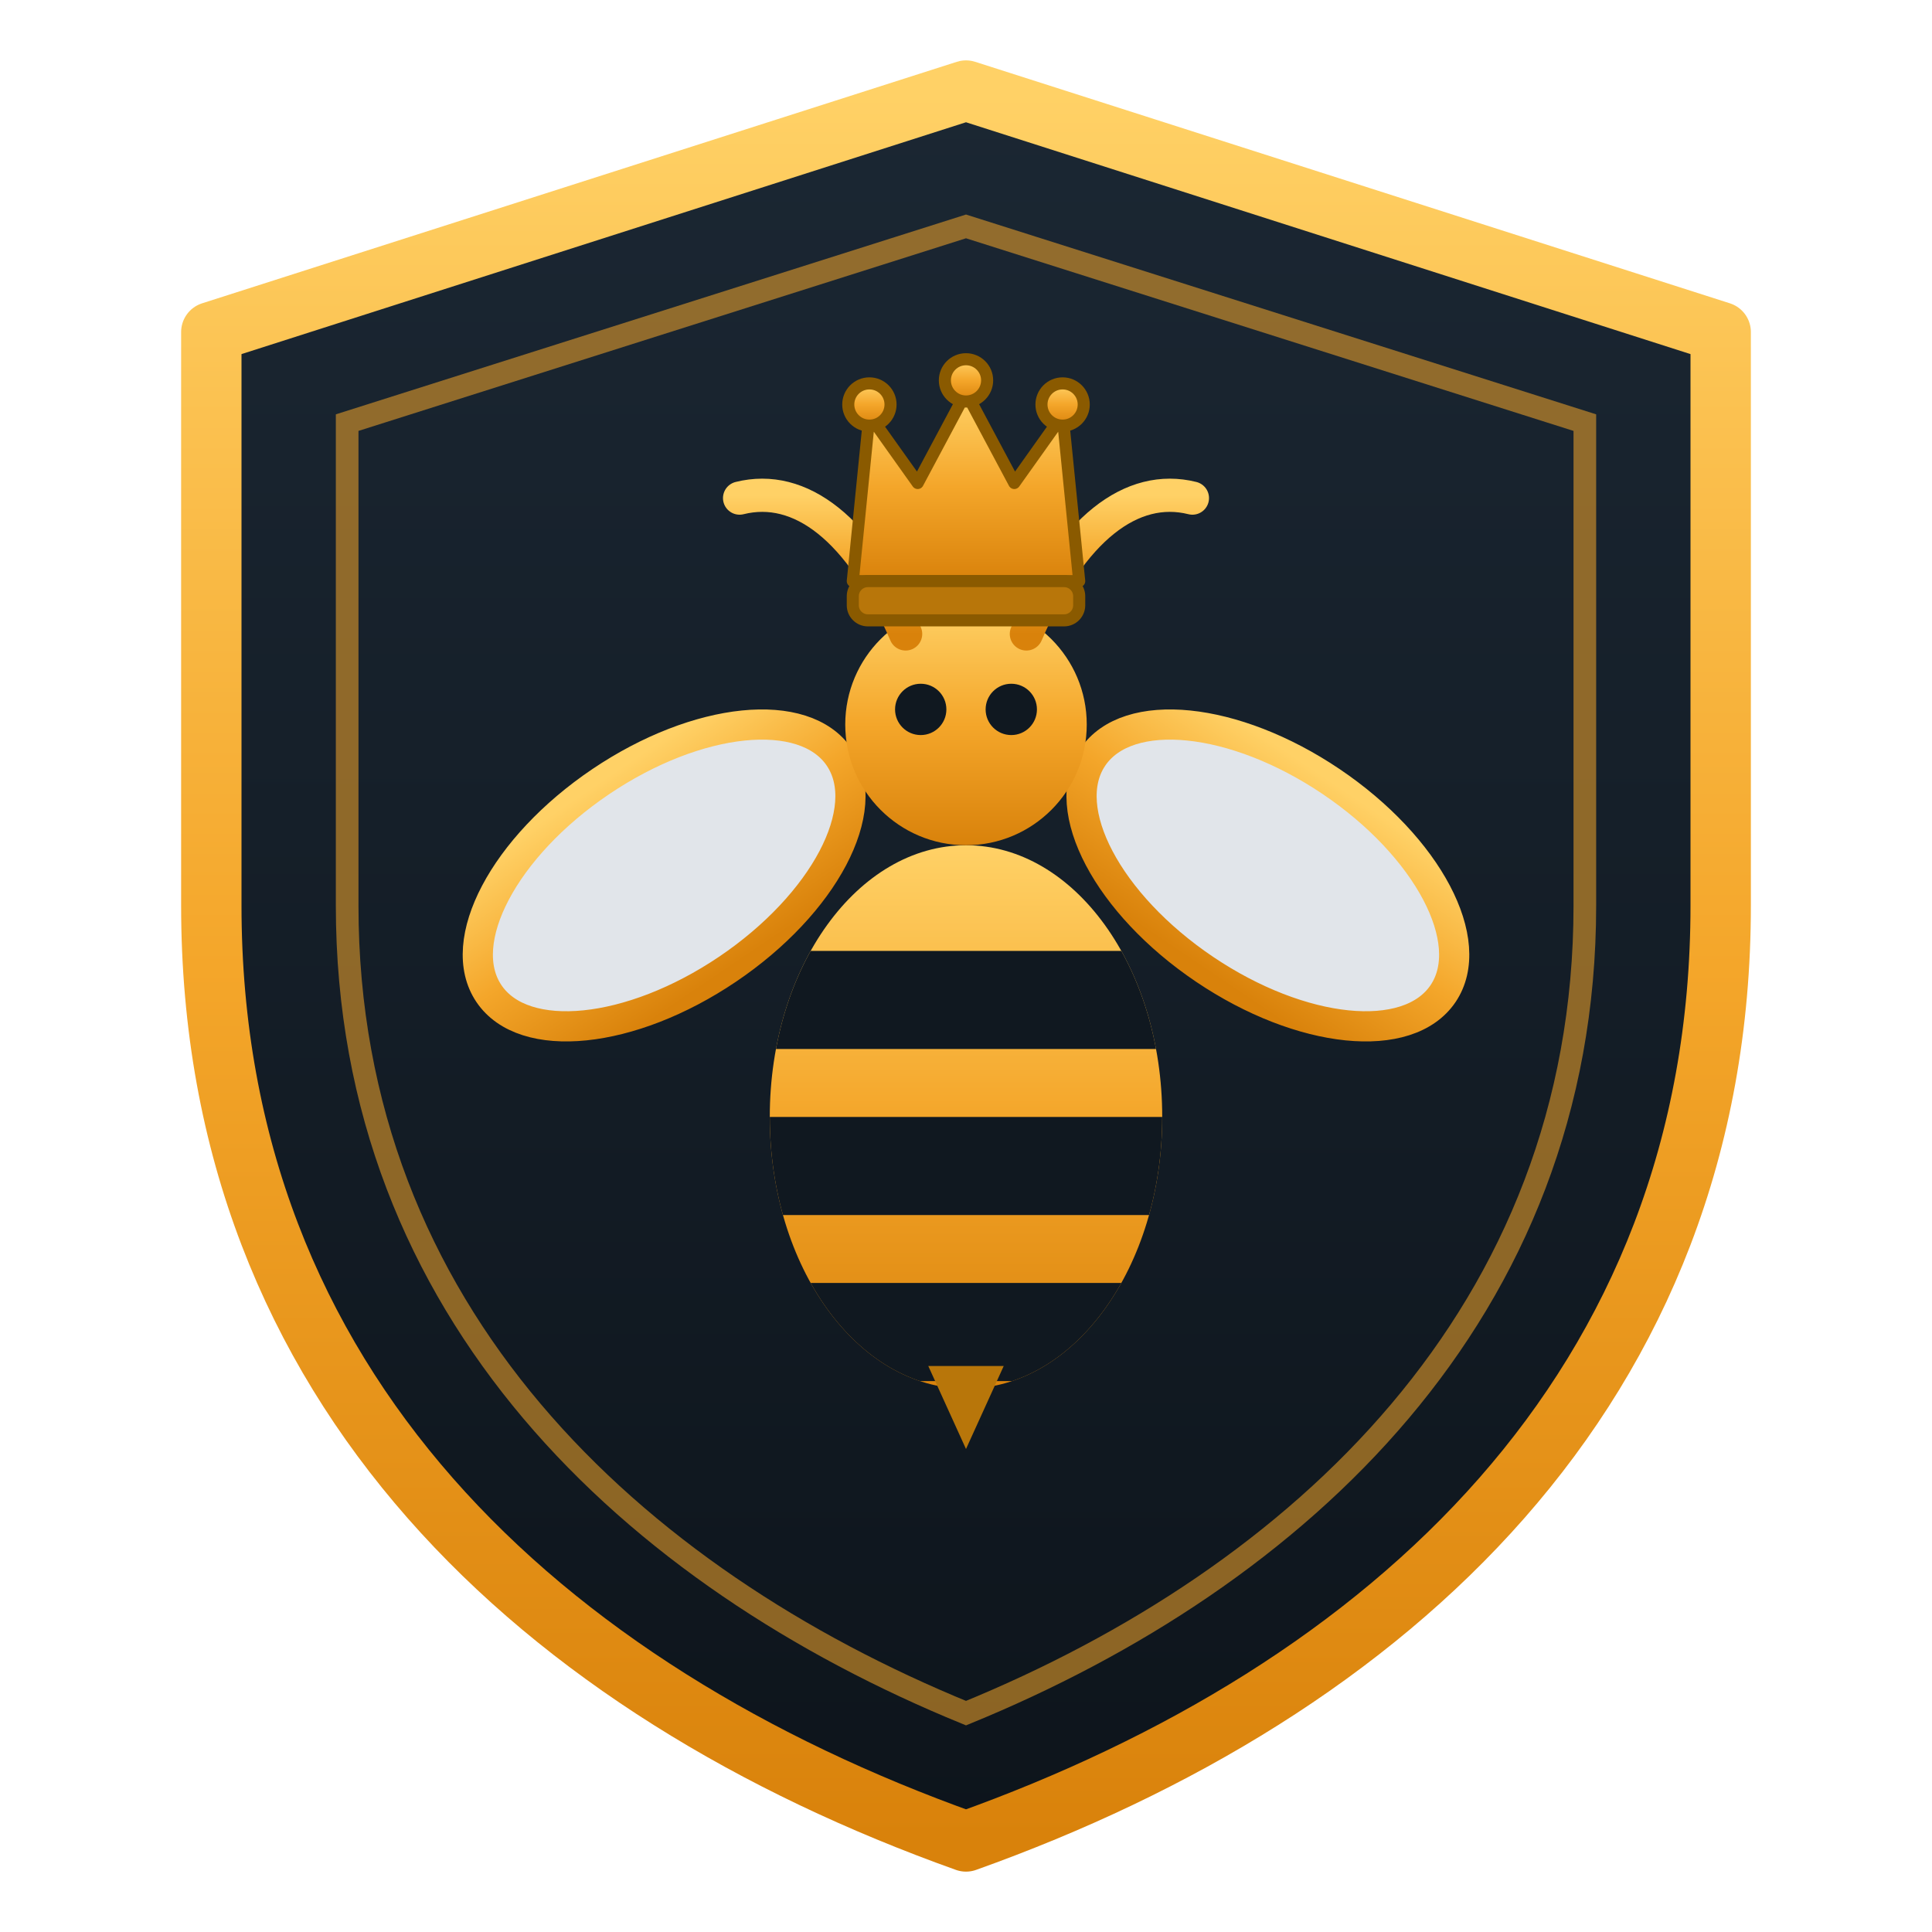
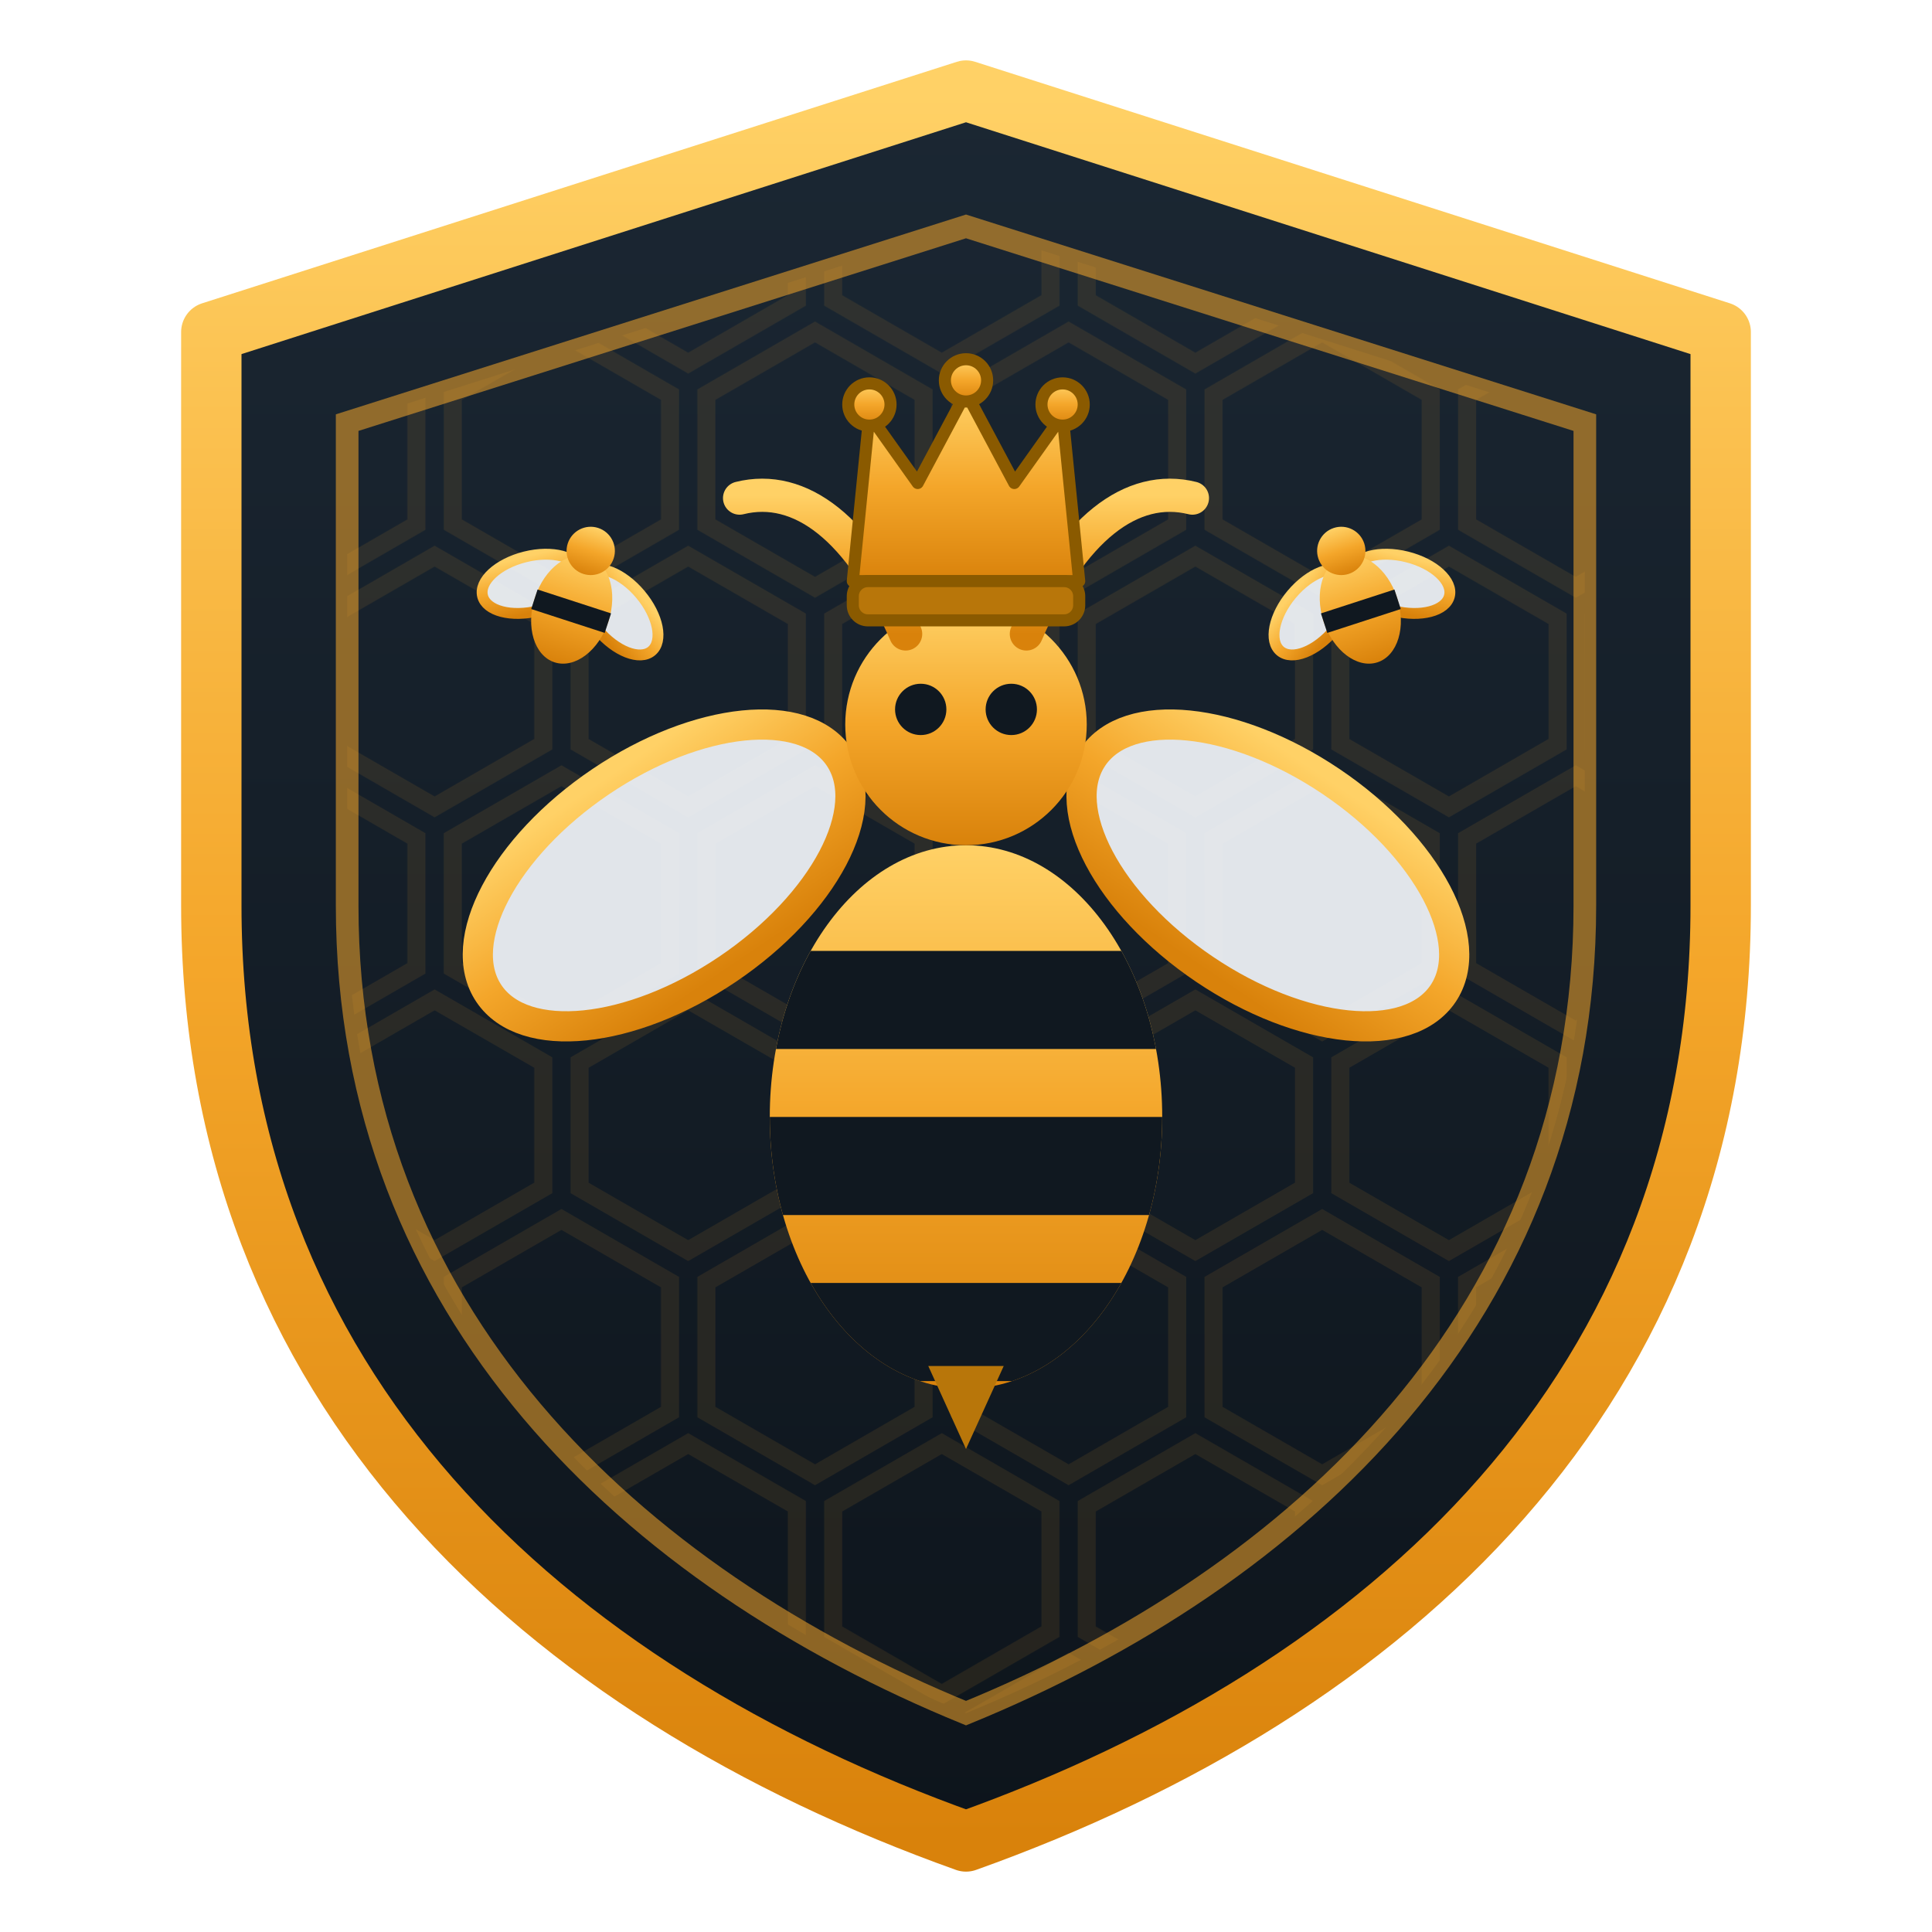
<svg xmlns="http://www.w3.org/2000/svg" viewBox="0 0 128 128" width="128" height="128" role="img" aria-labelledby="beeShieldTitle beeShieldDesc">
  <defs>
    <linearGradient id="gold" x1="0" y1="0" x2="0" y2="1">
      <stop offset="0" stop-color="#FFD166" />
      <stop offset="0.5" stop-color="#F4A62A" />
      <stop offset="1" stop-color="#D9820B" />
    </linearGradient>
    <linearGradient id="shield" x1="0" y1="0" x2="0" y2="1">
      <stop offset="0" stop-color="#1B2733" />
      <stop offset="1" stop-color="#0D141B" />
    </linearGradient>
    <clipPath id="abdomen">
      <ellipse cx="64" cy="74" rx="13" ry="18" />
    </clipPath>
+     <clipPath id="shieldInner">
+       <path d="M64 15 L105 28 V60 C105 87 86 104.5 64 113.5 C42 104.5 23 87 23 60 V28 Z" />
+     </clipPath>
+     <pattern id="hexagons" width="28" height="49" patternUnits="userSpaceOnUse" patternTransform="scale(0.6) translate(6 2)">
+       <path d="M13.99 9.25l13 7.5v15l-13 7.5L1 31.75v-15l12.99-7.5zM3 17.9v12.7l10.99 6.34 11-6.35V17.9l-11-6.34L3 17.9zM0 15l12.98-7.5V0h-2v6.35L0 12.69v2.3zm0 18.5L12.98 41v8h-2v-6.85L0 35.81v-2.3zM15 0v7.5L27.99 15H28v-2.31h-.01L17 6.35V0h-2zm0 49v-8l12.99-7.5H28v2.31h-.01L17 42.15V49h-2z" fill="#F4A62A" fill-opacity="0.1" />
+     </pattern>
  </defs>
  <path d="M64 6 L114 22 V60 C114 92 92 112 64 122 C36 112 14 92 14 60 V22 Z" fill="url(#shield)" stroke="url(#gold)" stroke-width="4" stroke-linejoin="round" />
+   <g clip-path="url(#shieldInner)">
+     <rect x="10" y="10" width="108" height="108" fill="url(#hexagons)" />
+   </g>
  <path d="M64 15 L105 28 V60 C105 87 86 104.5 64 113.5 C42 104.5 23 87 23 60 V28 Z" fill="none" stroke="#F4A62A" stroke-opacity="0.55" stroke-width="1.5" />
+   <g transform="translate(38 40) rotate(18) scale(0.8)">
+     <g fill="#F7FBFF" fill-opacity="0.9" stroke="url(#gold)" stroke-width="0.9">
+       <ellipse cx="-3.8" cy="-0.5" rx="4.2" ry="2.3" transform="rotate(-32 -3.8 -0.5)" />
+       <ellipse cx="3.8" cy="-0.5" rx="4.2" ry="2.3" transform="rotate(32 3.8 -0.5)" />
+     </g>
+     <ellipse cx="0" cy="0.5" rx="3.2" ry="4.6" fill="url(#gold)" />
+     <rect x="-3.2" y="-0.2" width="6.4" height="1.7" fill="#101820" />
+     <circle cx="0" cy="-4.6" r="2" fill="url(#gold)" />
+   </g>
+   <g transform="translate(90 40) rotate(-18) scale(0.8)">
+     <g fill="#F7FBFF" fill-opacity="0.9" stroke="url(#gold)" stroke-width="0.9">
+       <ellipse cx="-3.8" cy="-0.5" rx="4.2" ry="2.3" transform="rotate(-32 -3.8 -0.5)" />
+       <ellipse cx="3.8" cy="-0.5" rx="4.2" ry="2.3" transform="rotate(32 3.8 -0.5)" />
+     </g>
+     <ellipse cx="0" cy="0.5" rx="3.2" ry="4.6" fill="url(#gold)" />
+     <rect x="-3.2" y="-0.2" width="6.4" height="1.7" fill="#101820" />
+     <circle cx="0" cy="-4.6" r="2" fill="url(#gold)" />
+   </g>
  <g fill="#F7FBFF" fill-opacity="0.9" stroke="url(#gold)" stroke-width="2">
    <ellipse cx="44" cy="58" rx="14" ry="7.5" transform="rotate(-34 44 58)" />
    <ellipse cx="84" cy="58" rx="14" ry="7.5" transform="rotate(34 84 58)" />
  </g>
  <ellipse cx="64" cy="74" rx="13" ry="18" fill="url(#gold)" />
  <g clip-path="url(#abdomen)" fill="#101820">
    <rect x="49" y="63" width="30" height="6.5" />
    <rect x="49" y="74" width="30" height="6.5" />
    <rect x="49" y="85" width="30" height="6.5" />
  </g>
  <path d="M64 96 L61.5 90.5 H66.5 Z" fill="#B8760A" />
  <circle cx="64" cy="48" r="8" fill="url(#gold)" />
  <circle cx="61" cy="47" r="1.7" fill="#101820" />
  <circle cx="67" cy="47" r="1.7" fill="#101820" />
  <g fill="none" stroke="url(#gold)" stroke-width="2.2" stroke-linecap="round">
    <path d="M60 42 C57 35 53 32 49 33" />
    <path d="M68 42 C71 35 75 32 79 33" />
  </g>
  <g stroke="#8A5A00" stroke-width="0.8" stroke-linejoin="round">
    <path d="M56.5 38.5 L57.6 27.5 L60.8 32 L64 26 L67.2 32 L70.4 27.5 L71.5 38.5 Z" fill="url(#gold)" />
    <rect x="56.5" y="38.5" width="15" height="2.6" rx="1" fill="#B8760A" />
    <circle cx="57.6" cy="26.8" r="1.4" fill="url(#gold)" />
    <circle cx="64" cy="25.2" r="1.4" fill="url(#gold)" />
    <circle cx="70.4" cy="26.8" r="1.4" fill="url(#gold)" />
  </g>
</svg>
